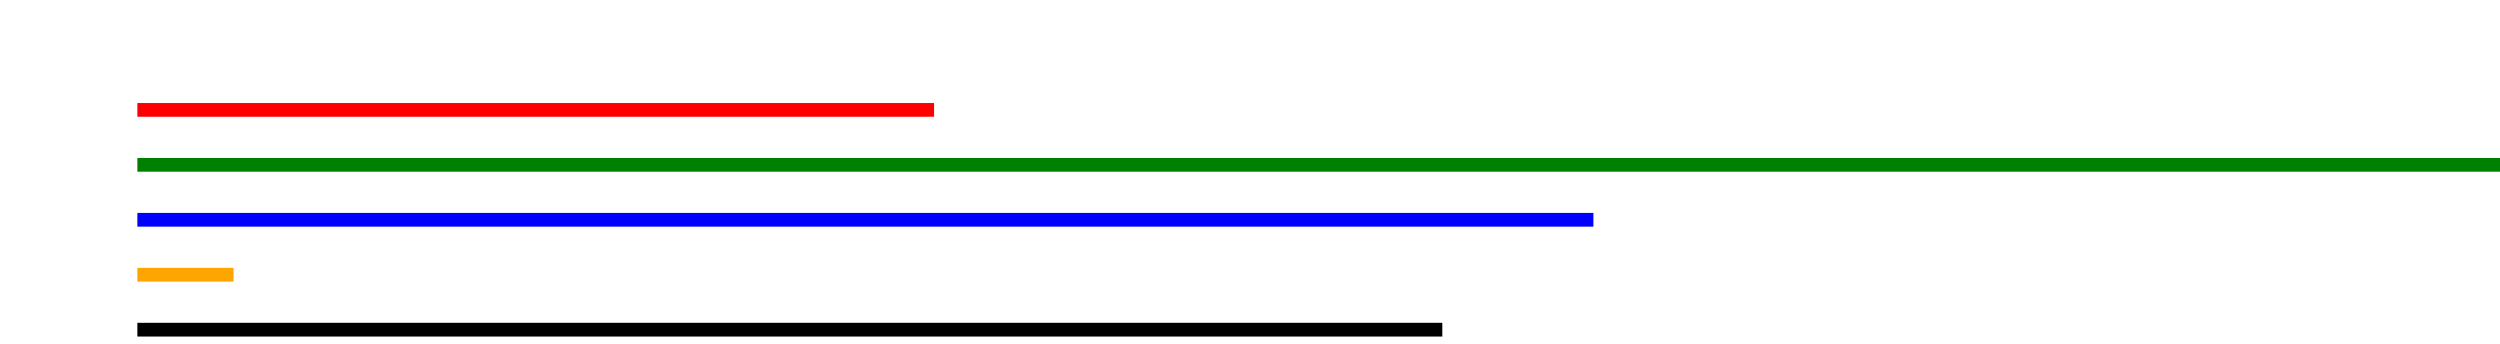
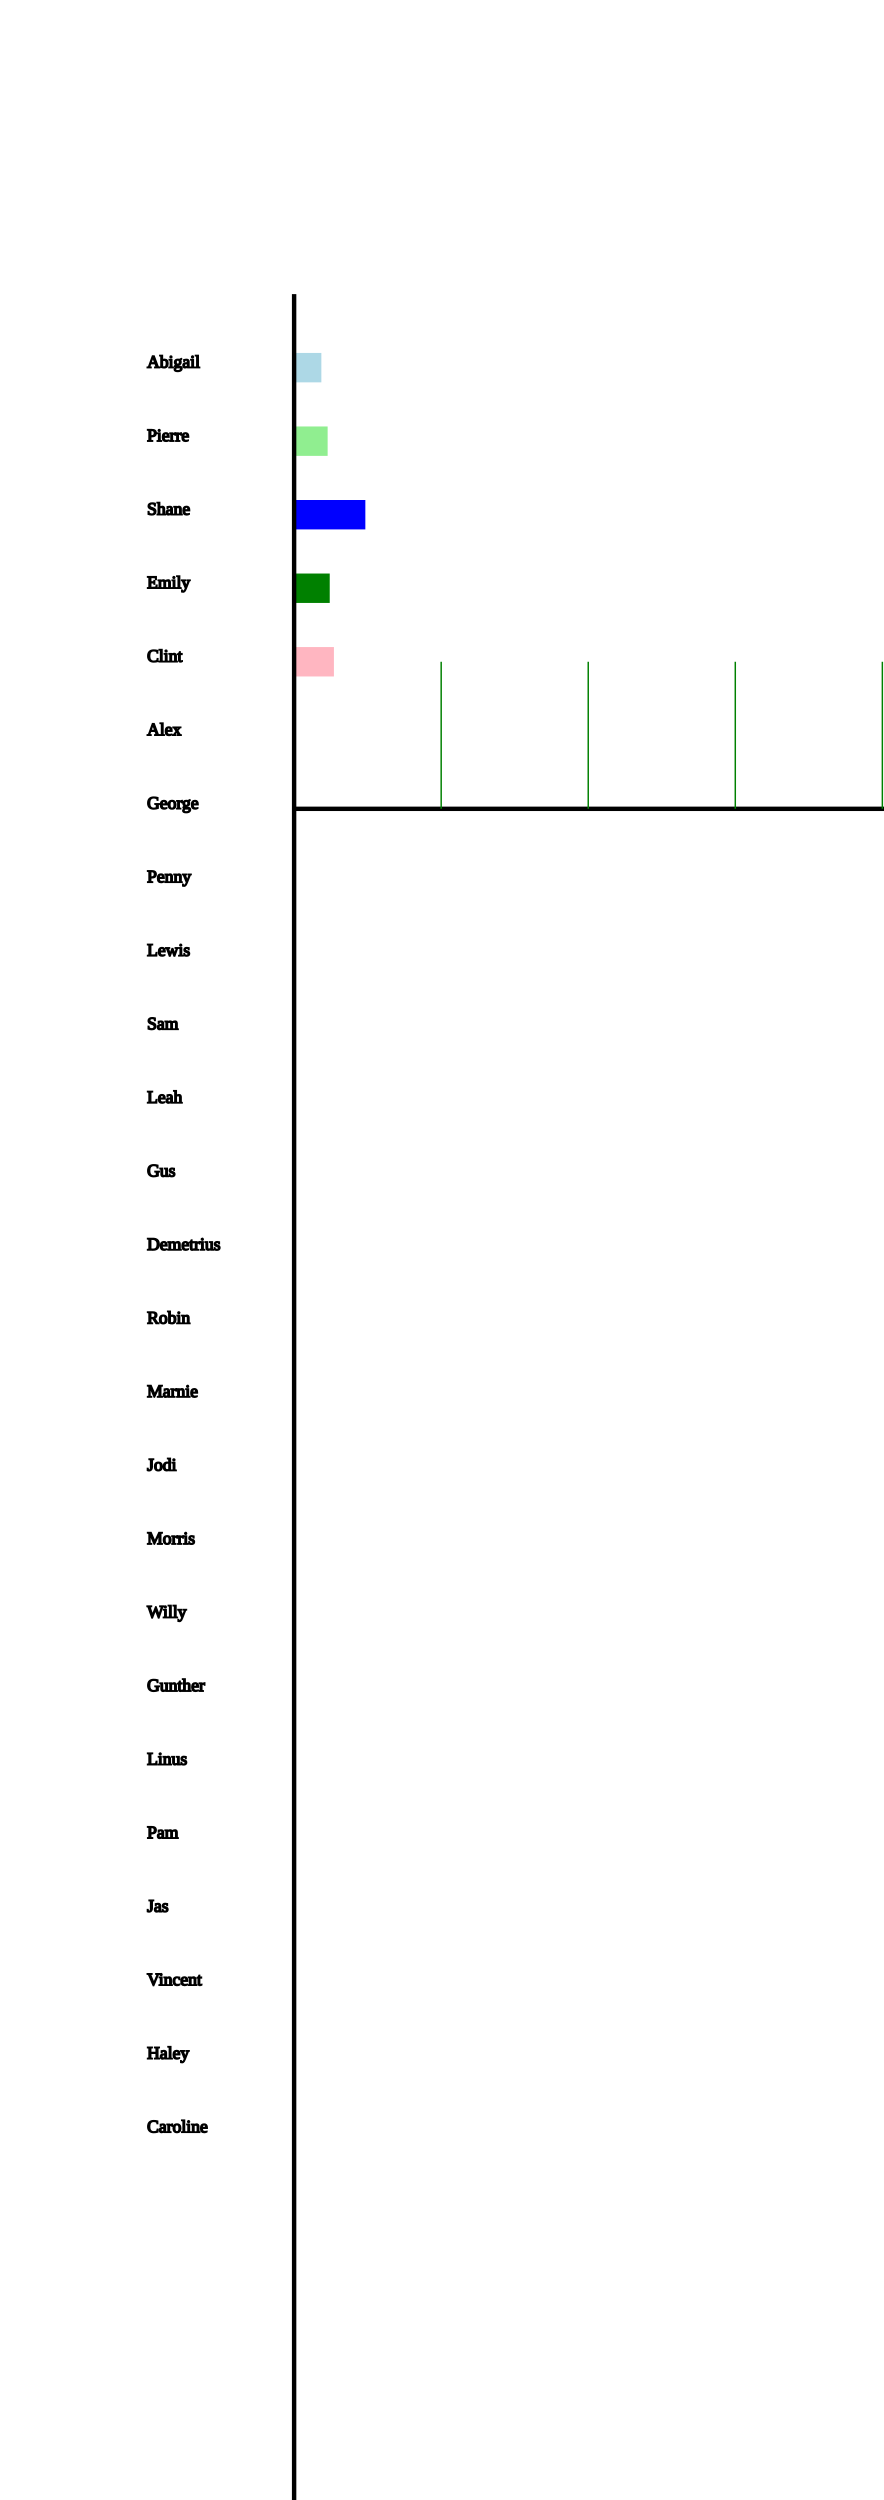
<svg xmlns="http://www.w3.org/2000/svg" width="100%" height="100%">
-   <g transform="translate(50, 20)">
-     <g id="abigail">
-       <line x1="0" y1="20" x2="290" y2="20" stroke="red" stroke-width="5" />
+   <g transform="translate(200, 200)">
+     <g id="Abigail">
+       <line x1="0" y1="50" x2="18.519" y2="50" stroke="lightblue" stroke-width="20" />
+       <text x="-100" y="50" stroke="black">Abigail</text>
    </g>
-     <g id="maru">
-       <line x1="0" y1="40" x2="910" y2="40" stroke="green" stroke-width="5" />
+     <g id="Pierre">
+       <line x1="0" y1="100" x2="22.792" y2="100" stroke="lightgreen" stroke-width="20" />
+       <text x="-100" y="100" stroke="black">Pierre</text>
    </g>
-     <g id="linus">
-       <line x1="0" y1="60" x2="530" y2="60" stroke="blue" stroke-width="5" />
+     <g id="Shane">
+       <line x1="0" y1="150" x2="48.433" y2="150" stroke="blue" stroke-width="20" />
+       <text x="-100" y="150" stroke="black">Shane</text>
    </g>
-     <g id="marilda">
-       <line x1="0" y1="80" x2="35" y2="80" stroke="orange" stroke-width="5" />
+     <g id="Emily">
+       <line x1="0" y1="200" x2="24.217" y2="200" stroke="green" stroke-width="20" />
+       <text x="-100" y="200" stroke="black">Emily</text>
    </g>
-     <g id="sebastian">
-       <line x1="0" y1="100" x2="475" y2="100" stroke="black" stroke-width="5" />
+     <g id="Clint">
+       <line x1="0" y1="250" x2="27.066" y2="250" stroke="lightpink" stroke-width="20" />
+       <text x="-100" y="250" stroke="black">Clint</text>
    </g>
-     <g id="stardew valley">
-       <line x1="0" y1="120" x2="25" y2="120" stroke="purple" stroke-width="5" />
+     <g id="Alex">
+       <line x1="0" y1="300" x2="25.641" y2="300" stroke="" stroke-width="20" />
+       <text x="-100" y="300" stroke="black">Alex</text>
    </g>
-     <g id="city1">
-       <line x1="0" y1="140" x2="5" y2="140" stroke="aqua" stroke-width="5" />
+     <g id="George">
+       <line x1="0" y1="350" x2="12.821" y2="350" stroke="" stroke-width="20" />
+       <text x="-100" y="350" stroke="black">George</text>
    </g>
-     <g id="city2">
-       <line x1="0" y1="160" x2="5" y2="160" stroke="" stroke-width="5" />
+     <g id="Penny">
+       <line x1="0" y1="400" x2="41.311" y2="400" stroke="" stroke-width="20" />
+       <text x="-100" y="400" stroke="black">Penny</text>
    </g>
-     <g id="willy">
-       <line x1="0" y1="180" x2="385" y2="180" stroke="" stroke-width="5" />
+     <g id="Lewis">
+       <line x1="0" y1="450" x2="56.98" y2="450" stroke="" stroke-width="20" />
+       <text x="-100" y="450" stroke="black">Lewis</text>
    </g>
-     <g id="robin">
-       <line x1="0" y1="200" x2="635" y2="200" stroke="" stroke-width="5" />
+     <g id="Sam">
+       <line x1="0" y1="500" x2="22.792" y2="500" stroke="" stroke-width="20" />
+       <text x="-100" y="500" stroke="black">Sam</text>
    </g>
-     <g id="-20">
-       <line x1="0" y1="220" x2="375" y2="220" stroke="" stroke-width="5" />
+     <g id="Leah">
+       <line x1="0" y1="550" x2="18.519" y2="550" stroke="" stroke-width="20" />
+       <text x="-100" y="550" stroke="black">Leah</text>
    </g>
-     <g id="marnie">
-       <line x1="0" y1="240" x2="410" y2="240" stroke="" stroke-width="5" />
+     <g id="Gus">
+       <line x1="0" y1="600" x2="11.396" y2="600" stroke="" stroke-width="20" />
+       <text x="-100" y="600" stroke="black">Gus</text>
    </g>
-     <g id="leo">
-       <line x1="0" y1="260" x2="185" y2="260" stroke="" stroke-width="5" />
+     <g id="Demetrius">
+       <line x1="0" y1="650" x2="2.849" y2="650" stroke="" stroke-width="20" />
+       <text x="-100" y="650" stroke="black">Demetrius</text>
    </g>
-     <g id="penny">
-       <line x1="0" y1="280" x2="1485" y2="280" stroke="" stroke-width="5" />
+     <g id="Robin">
+       <line x1="0" y1="700" x2="49.858" y2="700" stroke="" stroke-width="20" />
+       <text x="-100" y="700" stroke="black">Robin</text>
    </g>
-     <g id="jas">
-       <line x1="0" y1="300" x2="445" y2="300" stroke="" stroke-width="5" />
+     <g id="Marnie">
+       <line x1="0" y1="750" x2="15.67" y2="750" stroke="" stroke-width="20" />
+       <text x="-100" y="750" stroke="black">Marnie</text>
    </g>
-     <g id="vincent">
-       <line x1="0" y1="320" x2="695" y2="320" stroke="" stroke-width="5" />
+     <g id="Jodi">
+       <line x1="0" y1="800" x2="8.547" y2="800" stroke="" stroke-width="20" />
+       <text x="-100" y="800" stroke="black">Jodi</text>
    </g>
-     <g id="town">
-       <line x1="0" y1="340" x2="75" y2="340" stroke="" stroke-width="5" />
+     <g id="Morris">
+       <line x1="0" y1="850" x2="15.67" y2="850" stroke="" stroke-width="20" />
+       <text x="-100" y="850" stroke="black">Morris</text>
    </g>
-     <g id="demetrius">
-       <line x1="0" y1="360" x2="400" y2="360" stroke="" stroke-width="5" />
+     <g id="Willy">
+       <line x1="0" y1="900" x2="2.849" y2="900" stroke="" stroke-width="20" />
+       <text x="-100" y="900" stroke="black">Willy</text>
    </g>
-     <g id="tomatoes">
-       <line x1="0" y1="380" x2="5" y2="380" stroke="" stroke-width="5" />
+     <g id="Gunther">
+       <line x1="0" y1="950" x2="1.425" y2="950" stroke="" stroke-width="20" />
+       <text x="-100" y="950" stroke="black">Gunther</text>
    </g>
-     <g id="haley">
-       <line x1="0" y1="400" x2="475" y2="400" stroke="" stroke-width="5" />
+     <g id="Linus">
+       <line x1="0" y1="1000" x2="5.698" y2="1000" stroke="" stroke-width="20" />
+       <text x="-100" y="1000" stroke="black">Linus</text>
    </g>
-     <g id="alex">
-       <line x1="0" y1="420" x2="620" y2="420" stroke="" stroke-width="5" />
+     <g id="Pam">
+       <line x1="0" y1="1050" x2="38.462" y2="1050" stroke="" stroke-width="20" />
+       <text x="-100" y="1050" stroke="black">Pam</text>
    </g>
-     <g id="tunnelers">
-       <line x1="0" y1="440" x2="10" y2="440" stroke="" stroke-width="5" />
+     <g id="Jas">
+       <line x1="0" y1="1100" x2="1.425" y2="1100" stroke="" stroke-width="20" />
+       <text x="-100" y="1100" stroke="black">Jas</text>
    </g>
-     <g id="elliott">
-       <line x1="0" y1="460" x2="25" y2="460" stroke="" stroke-width="5" />
+     <g id="Vincent">
+       <line x1="0" y1="1150" x2="1.425" y2="1150" stroke="" stroke-width="20" />
+       <text x="-100" y="1150" stroke="black">Vincent</text>
    </g>
-     <g id="crimsonfish">
-       <line x1="0" y1="480" x2="5" y2="480" stroke="" stroke-width="5" />
+     <g id="Haley">
+       <line x1="0" y1="1200" x2="24.217" y2="1200" stroke="" stroke-width="20" />
+       <text x="-100" y="1200" stroke="black">Haley</text>
    </g>
-     <g id="sam">
-       <line x1="0" y1="500" x2="720" y2="500" stroke="" stroke-width="5" />
+     <g id="Caroline">
+       <line x1="0" y1="1250" x2="1.425" y2="1250" stroke="" stroke-width="20" />
+       <text x="-100" y="1250" stroke="black">Caroline</text>
    </g>
-     <g id="gotoro">
-       <line x1="0" y1="520" x2="5" y2="520" stroke="" stroke-width="5" />
-     </g>
-     <g id="gus">
-       <line x1="0" y1="540" x2="470" y2="540" stroke="" stroke-width="5" />
-     </g>
-     <g id="hooo~">
-       <line x1="0" y1="560" x2="5" y2="560" stroke="" stroke-width="5" />
-     </g>
-     <g id="krobus">
-       <line x1="0" y1="580" x2="160" y2="580" stroke="" stroke-width="5" />
-     </g>
-     <g id="hhi">
-       <line x1="0" y1="600" x2="5" y2="600" stroke="" stroke-width="5" />
-     </g>
-     <g id="leah">
-       <line x1="0" y1="620" x2="1050" y2="620" stroke="" stroke-width="5" />
-     </g>
-     <g id="kel">
-       <line x1="0" y1="640" x2="40" y2="640" stroke="" stroke-width="5" />
-     </g>
-     <g id="farm">
-       <line x1="0" y1="660" x2="40" y2="660" stroke="" stroke-width="5" />
-     </g>
-     <g id="gunther">
-       <line x1="0" y1="680" x2="50" y2="680" stroke="" stroke-width="5" />
-     </g>
-     <g id="shane">
-       <line x1="0" y1="700" x2="660" y2="700" stroke="" stroke-width="5" />
-     </g>
-     <g id="harvey">
-       <line x1="0" y1="720" x2="360" y2="720" stroke="" stroke-width="5" />
-     </g>
-     <g id="stick">
-       <line x1="0" y1="740" x2="5" y2="740" stroke="" stroke-width="5" />
-     </g>
-     <g id="lupini">
-       <line x1="0" y1="760" x2="5" y2="760" stroke="" stroke-width="5" />
-     </g>
-     <g id="clint">
-       <line x1="0" y1="780" x2="370" y2="780" stroke="" stroke-width="5" />
-     </g>
-     <g id="pam">
-       <line x1="0" y1="800" x2="465" y2="800" stroke="" stroke-width="5" />
-     </g>
-     <g id="lewis">
-       <line x1="0" y1="820" x2="620" y2="820" stroke="" stroke-width="5" />
-     </g>
-     <g id="pierre">
-       <line x1="0" y1="840" x2="190" y2="840" stroke="" stroke-width="5" />
-     </g>
-     <g id="emily">
-       <line x1="0" y1="860" x2="650" y2="860" stroke="" stroke-width="5" />
-     </g>
-     <g id="toast4 to">
-       <line x1="0" y1="880" x2="5" y2="880" stroke="" stroke-width="5" />
-     </g>
-     <g id="pelican">
-       <line x1="0" y1="900" x2="60" y2="900" stroke="" stroke-width="5" />
-     </g>
-     <g id="advice1 impress">
-       <line x1="0" y1="920" x2="5" y2="920" stroke="" stroke-width="5" />
-     </g>
-     <g id="kent">
-       <line x1="0" y1="940" x2="40" y2="940" stroke="" stroke-width="5" />
-     </g>
-     <g id="george">
-       <line x1="0" y1="960" x2="205" y2="960" stroke="" stroke-width="5" />
-     </g>
-     <g id="grandpa">
-       <line x1="0" y1="980" x2="15" y2="980" stroke="" stroke-width="5" />
-     </g>
-     <g id="dusty">
-       <line x1="0" y1="1000" x2="20" y2="1000" stroke="" stroke-width="5" />
-     </g>
-     <g id="evelyn">
-       <line x1="0" y1="1020" x2="10" y2="1020" stroke="" stroke-width="5" />
-     </g>
-     <g id="caroline">
-       <line x1="0" y1="1040" x2="75" y2="1040" stroke="" stroke-width="5" />
-     </g>
-     <g id="post-dimensional">
-       <line x1="0" y1="1060" x2="10" y2="1060" stroke="" stroke-width="5" />
-     </g>
-     <g id="secret1">
-       <line x1="0" y1="1080" x2="5" y2="1080" stroke="" stroke-width="5" />
-     </g>
-     <g id="jodi">
-       <line x1="0" y1="1100" x2="100" y2="1100" stroke="" stroke-width="5" />
-     </g>
-     <g id="community center">
-       <line x1="0" y1="1120" x2="5" y2="1120" stroke="" stroke-width="5" />
-     </g>
-     <g id="morris">
-       <line x1="0" y1="1140" x2="110" y2="1140" stroke="" stroke-width="5" />
-     </g>
-     <g id="jojamart">
-       <line x1="0" y1="1160" x2="15" y2="1160" stroke="" stroke-width="5" />
-     </g>
-     <g id="community development pilot program">
-       <line x1="0" y1="1180" x2="5" y2="1180" stroke="" stroke-width="5" />
-     </g>
-     <g id="saloon">
-       <line x1="0" y1="1200" x2="45" y2="1200" stroke="" stroke-width="5" />
-     </g>
-     <g id="forest">
-       <line x1="0" y1="1220" x2="10" y2="1220" stroke="" stroke-width="5" />
-     </g>
-     <g id="mini-jukebox">
-       <line x1="0" y1="1240" x2="20" y2="1240" stroke="" stroke-width="5" />
-     </g>
+     <line x1="0" y1="350" x2="500" y2="350" stroke="black" stroke-width="3" />
+     <line x1="0" y1="1700" x2="0" y2="0" stroke="black" stroke-width="3" />
+     <line x1="100" y1="350" x2="100" y2="250" stroke="green" stroke-width="1" />
+     <line x1="200" y1="350" x2="200" y2="250" stroke="green" stroke-width="1" />
+     <line x1="300" y1="350" x2="300" y2="250" stroke="green" stroke-width="1" />
+     <line x1="400" y1="350" x2="400" y2="250" stroke="green" stroke-width="1" />
+     <line x1="500" y1="350" x2="500" y2="250" stroke="green" stroke-width="1" />
  </g>
</svg>
